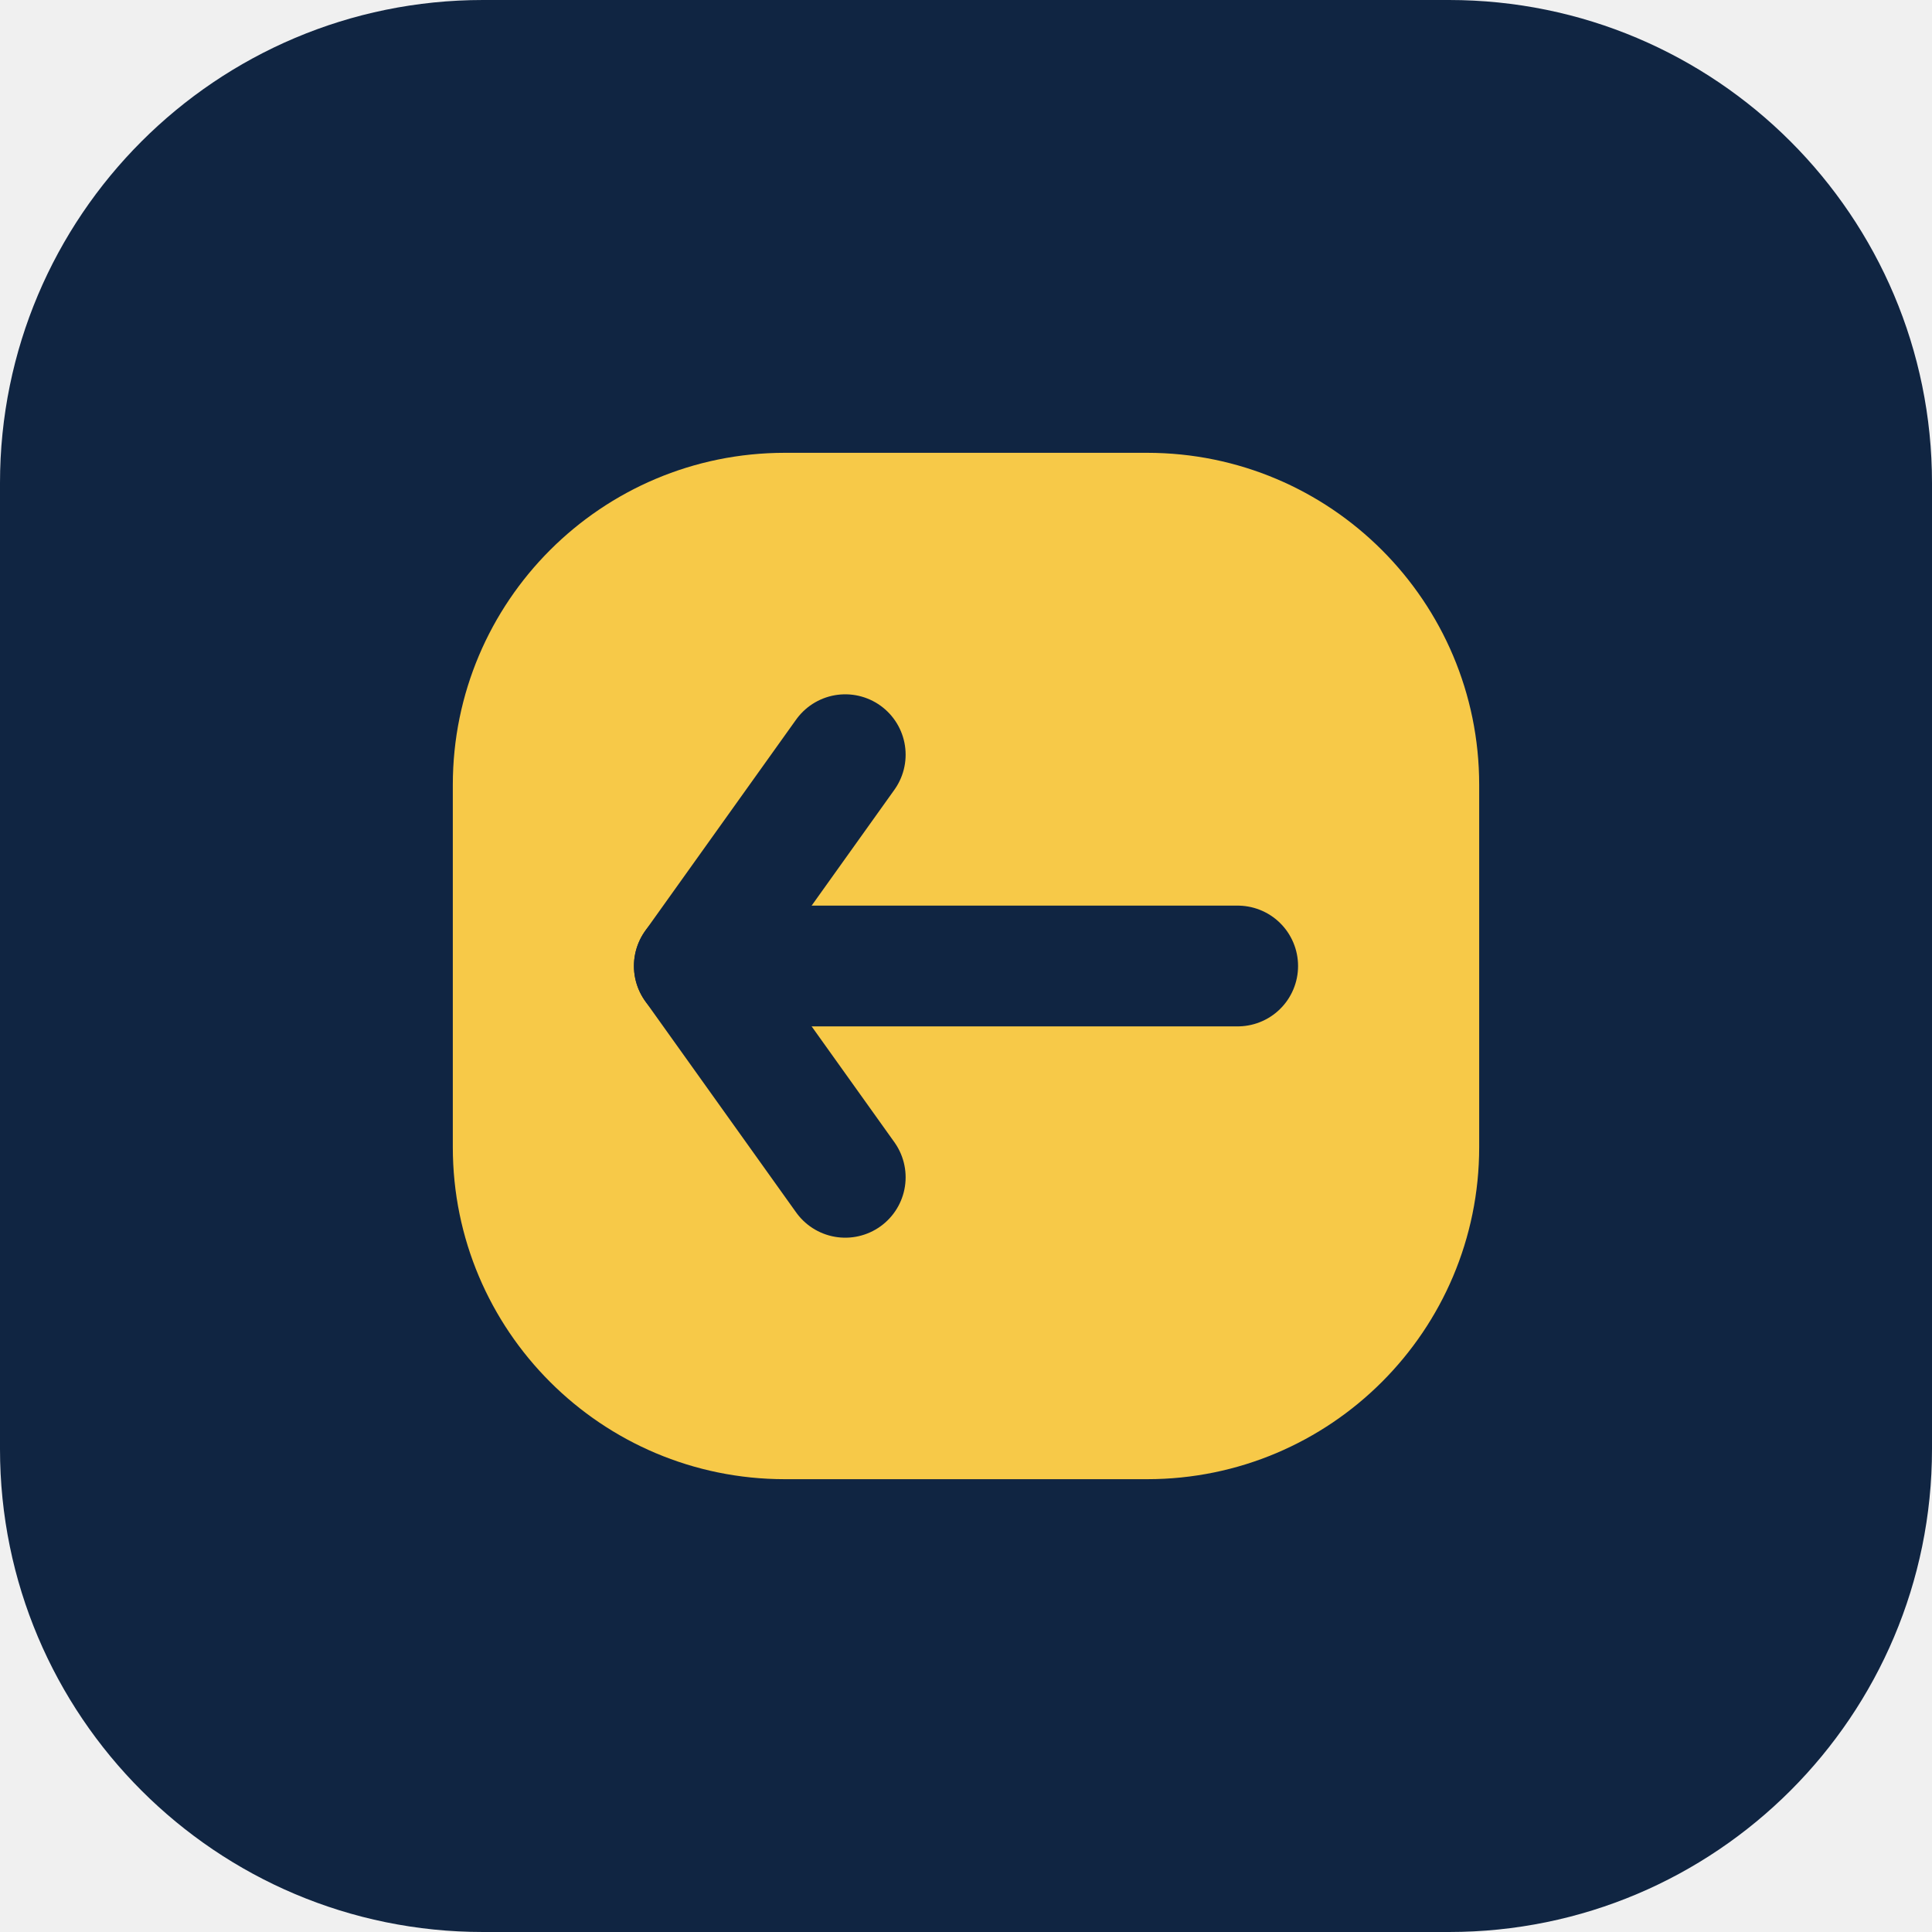
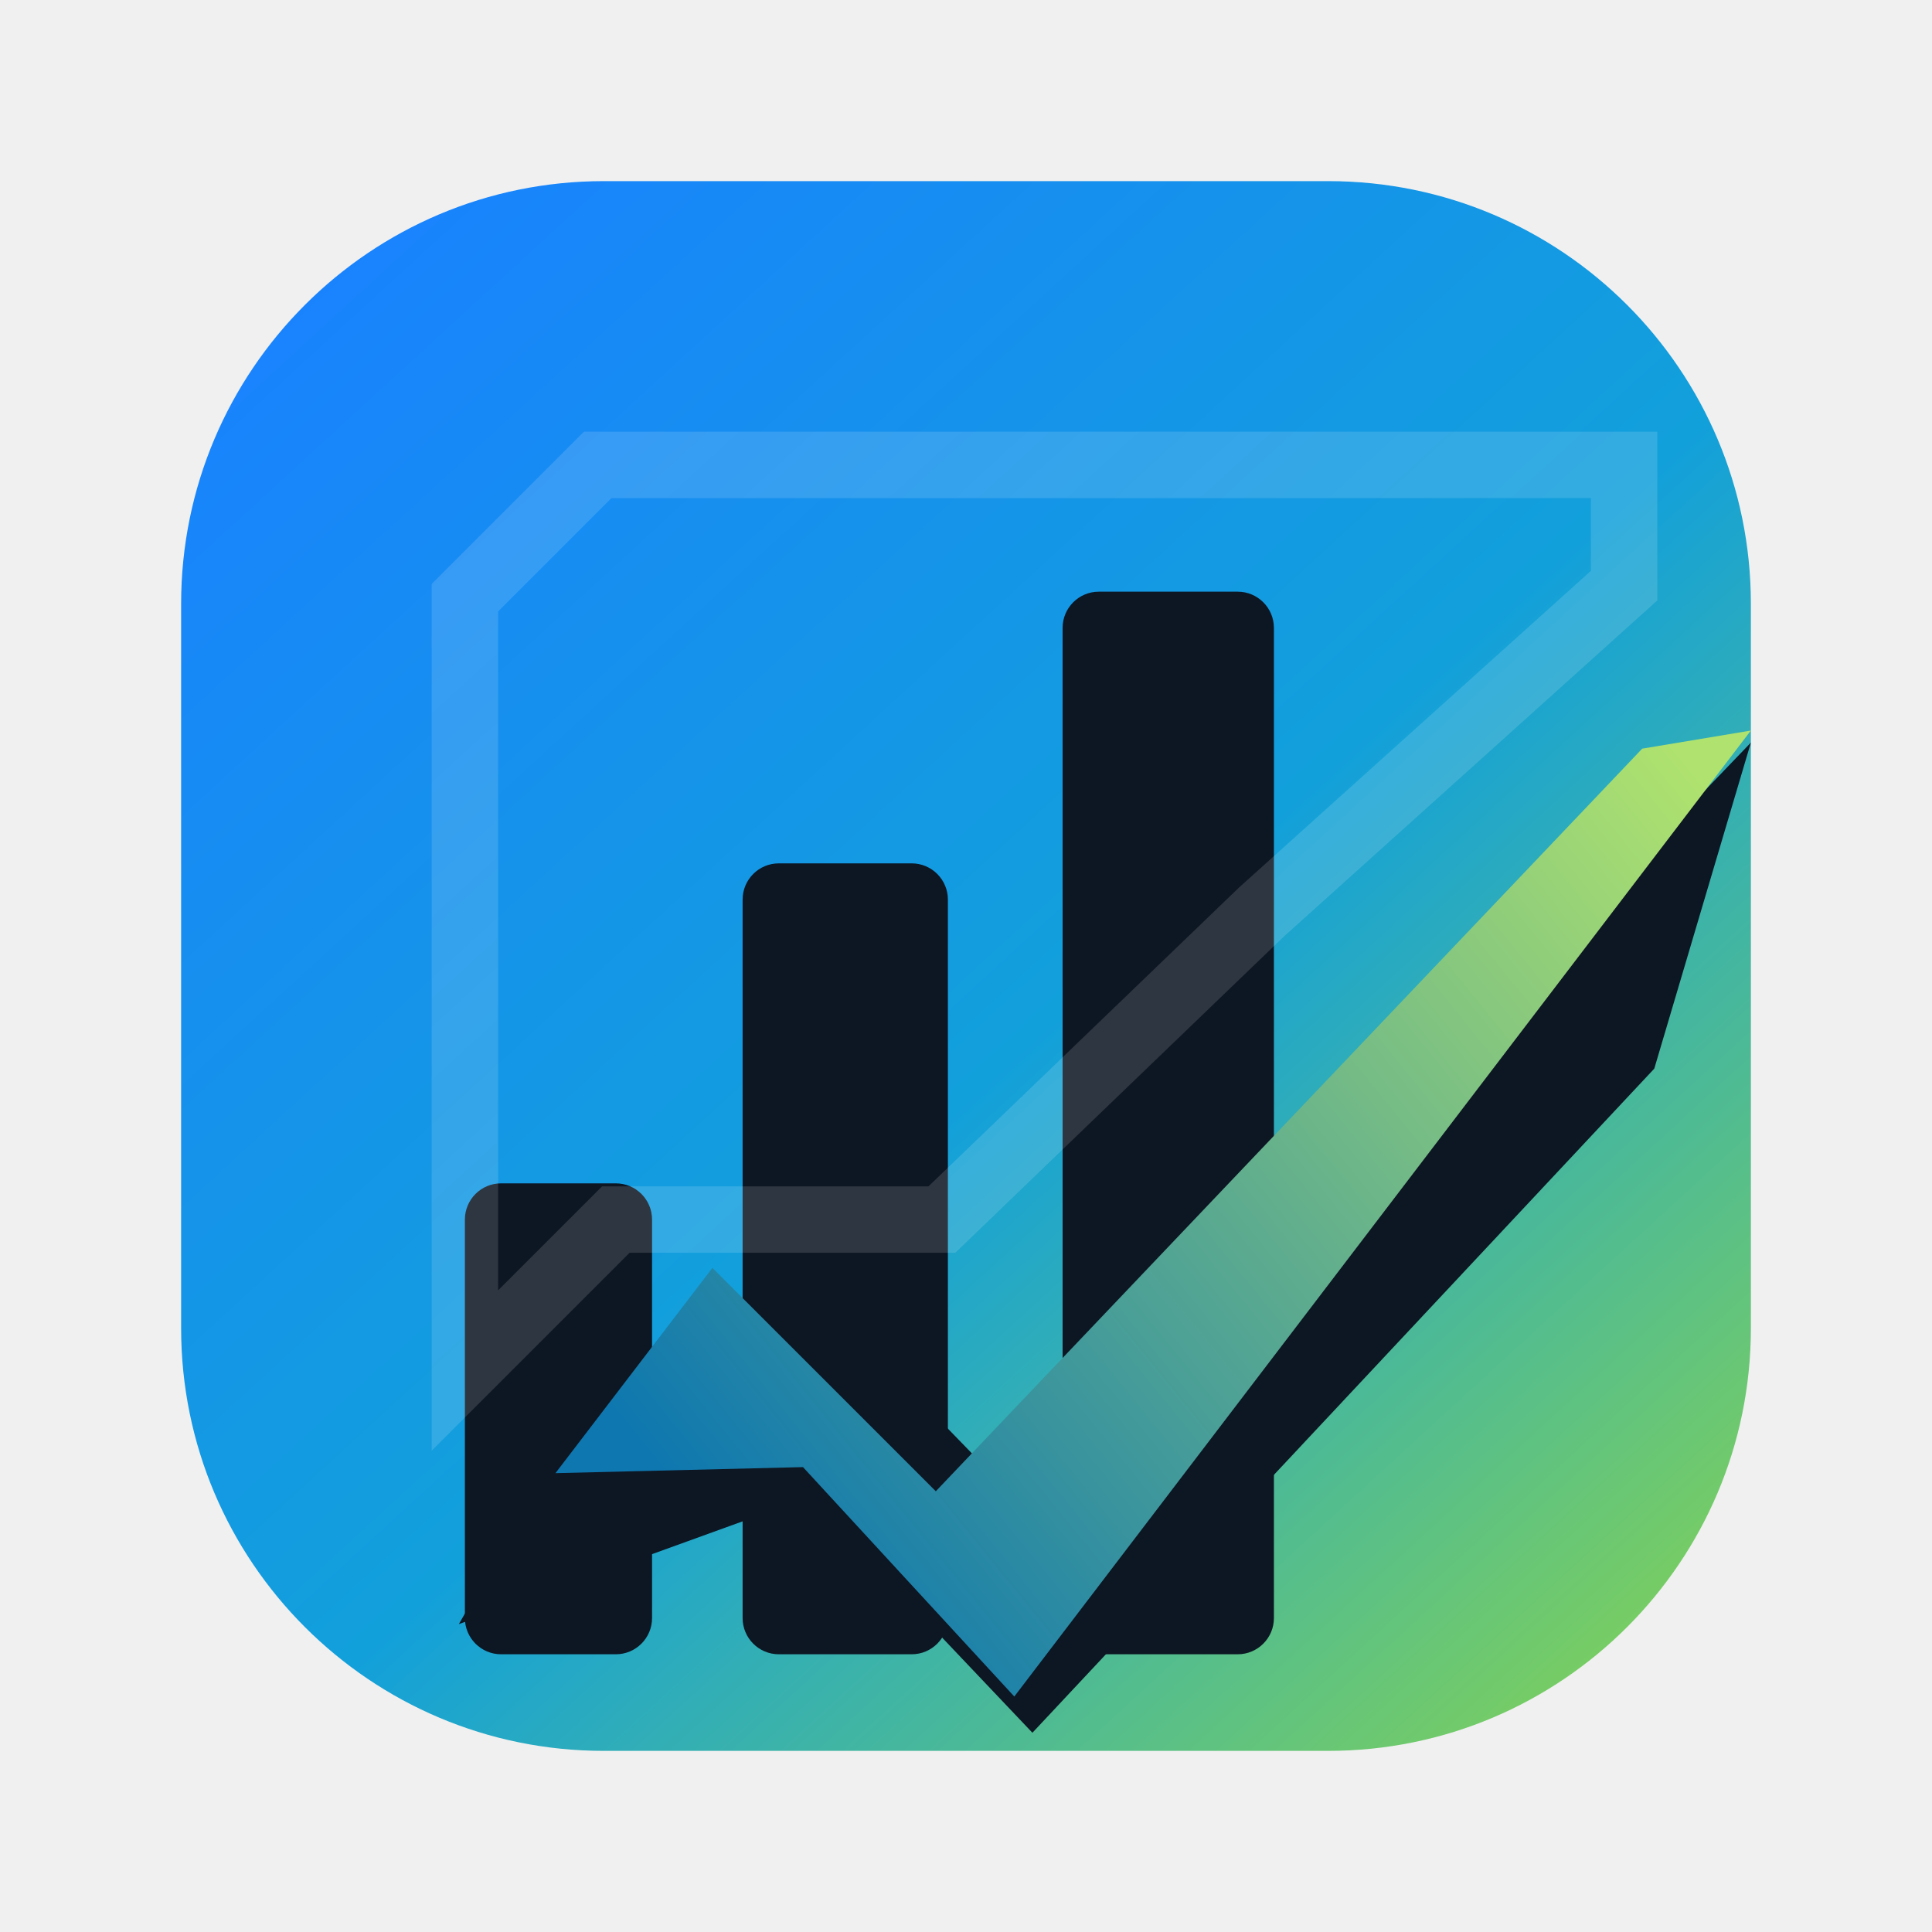
<svg xmlns="http://www.w3.org/2000/svg" width="64" height="64" viewBox="0 0 64 64" fill="none">
-   <rect width="64" height="64" rx="16" fill="#102542" />
-   <rect x="15" y="15" width="34" height="34" rx="11" fill="#F7C948" />
-   <path d="M23 32H41" stroke="#102542" stroke-width="4" stroke-linecap="round" />
-   <path d="M28 25L23 32L28 39" stroke="#102542" stroke-width="4" stroke-linecap="round" stroke-linejoin="round" />
+   <defs>
+     <linearGradient id="ledgrLogoField" x1="10" y1="8" x2="54" y2="56" gradientUnits="userSpaceOnUse">
+       <stop offset="0%" stop-color="#1982ff" />
+       <stop offset="55%" stop-color="#12a0db" />
+       <stop offset="100%" stop-color="#7ccf5e" />
+     </linearGradient>
+     <linearGradient id="ledgrLogoCheck" x1="18" y1="44" x2="50" y2="18" gradientUnits="userSpaceOnUse">
+       <stop offset="0%" stop-color="#0e77af" />
+       <stop offset="100%" stop-color="#afe26e" />
+     </linearGradient>
+   </defs>
+   <rect x="6" y="6" width="52" height="52" rx="14" fill="url(#ledgrLogoField)" />
+   <rect x="15.4" y="39.2" width="6.2" height="15.6" rx="1.2" fill="#0d1623" />
+   <rect x="24.6" y="28.6" width="6.8" height="26.2" rx="1.2" fill="#0d1623" />
+   <rect x="35.2" y="19.6" width="7" height="35.2" rx="1.2" fill="#0d1623" />
+   <path d="M20.4 40.4 31.2 40.4 41.8 30.2 53.8 19.4 53.8 15.4 19.8 15.4 15.4 19.8 15.4 45.4Z" fill="none" opacity="0.14" stroke="#ffffff" stroke-width="2.2" />
+   <path d="M18.2 48.6 27.4 43.2 33.8 49.8 58 24.6 54.8 35.4 34.2 57.4 26.8 49.6 15.2 53.8Z" fill="#0d1623" />
+   <path d="M23.6 42 31 49.4 54.4 24.8 58 24.2 33.6 56.2 26.6 48.6 18.4 48.8Z" fill="url(#ledgrLogoCheck)" />
</svg>
